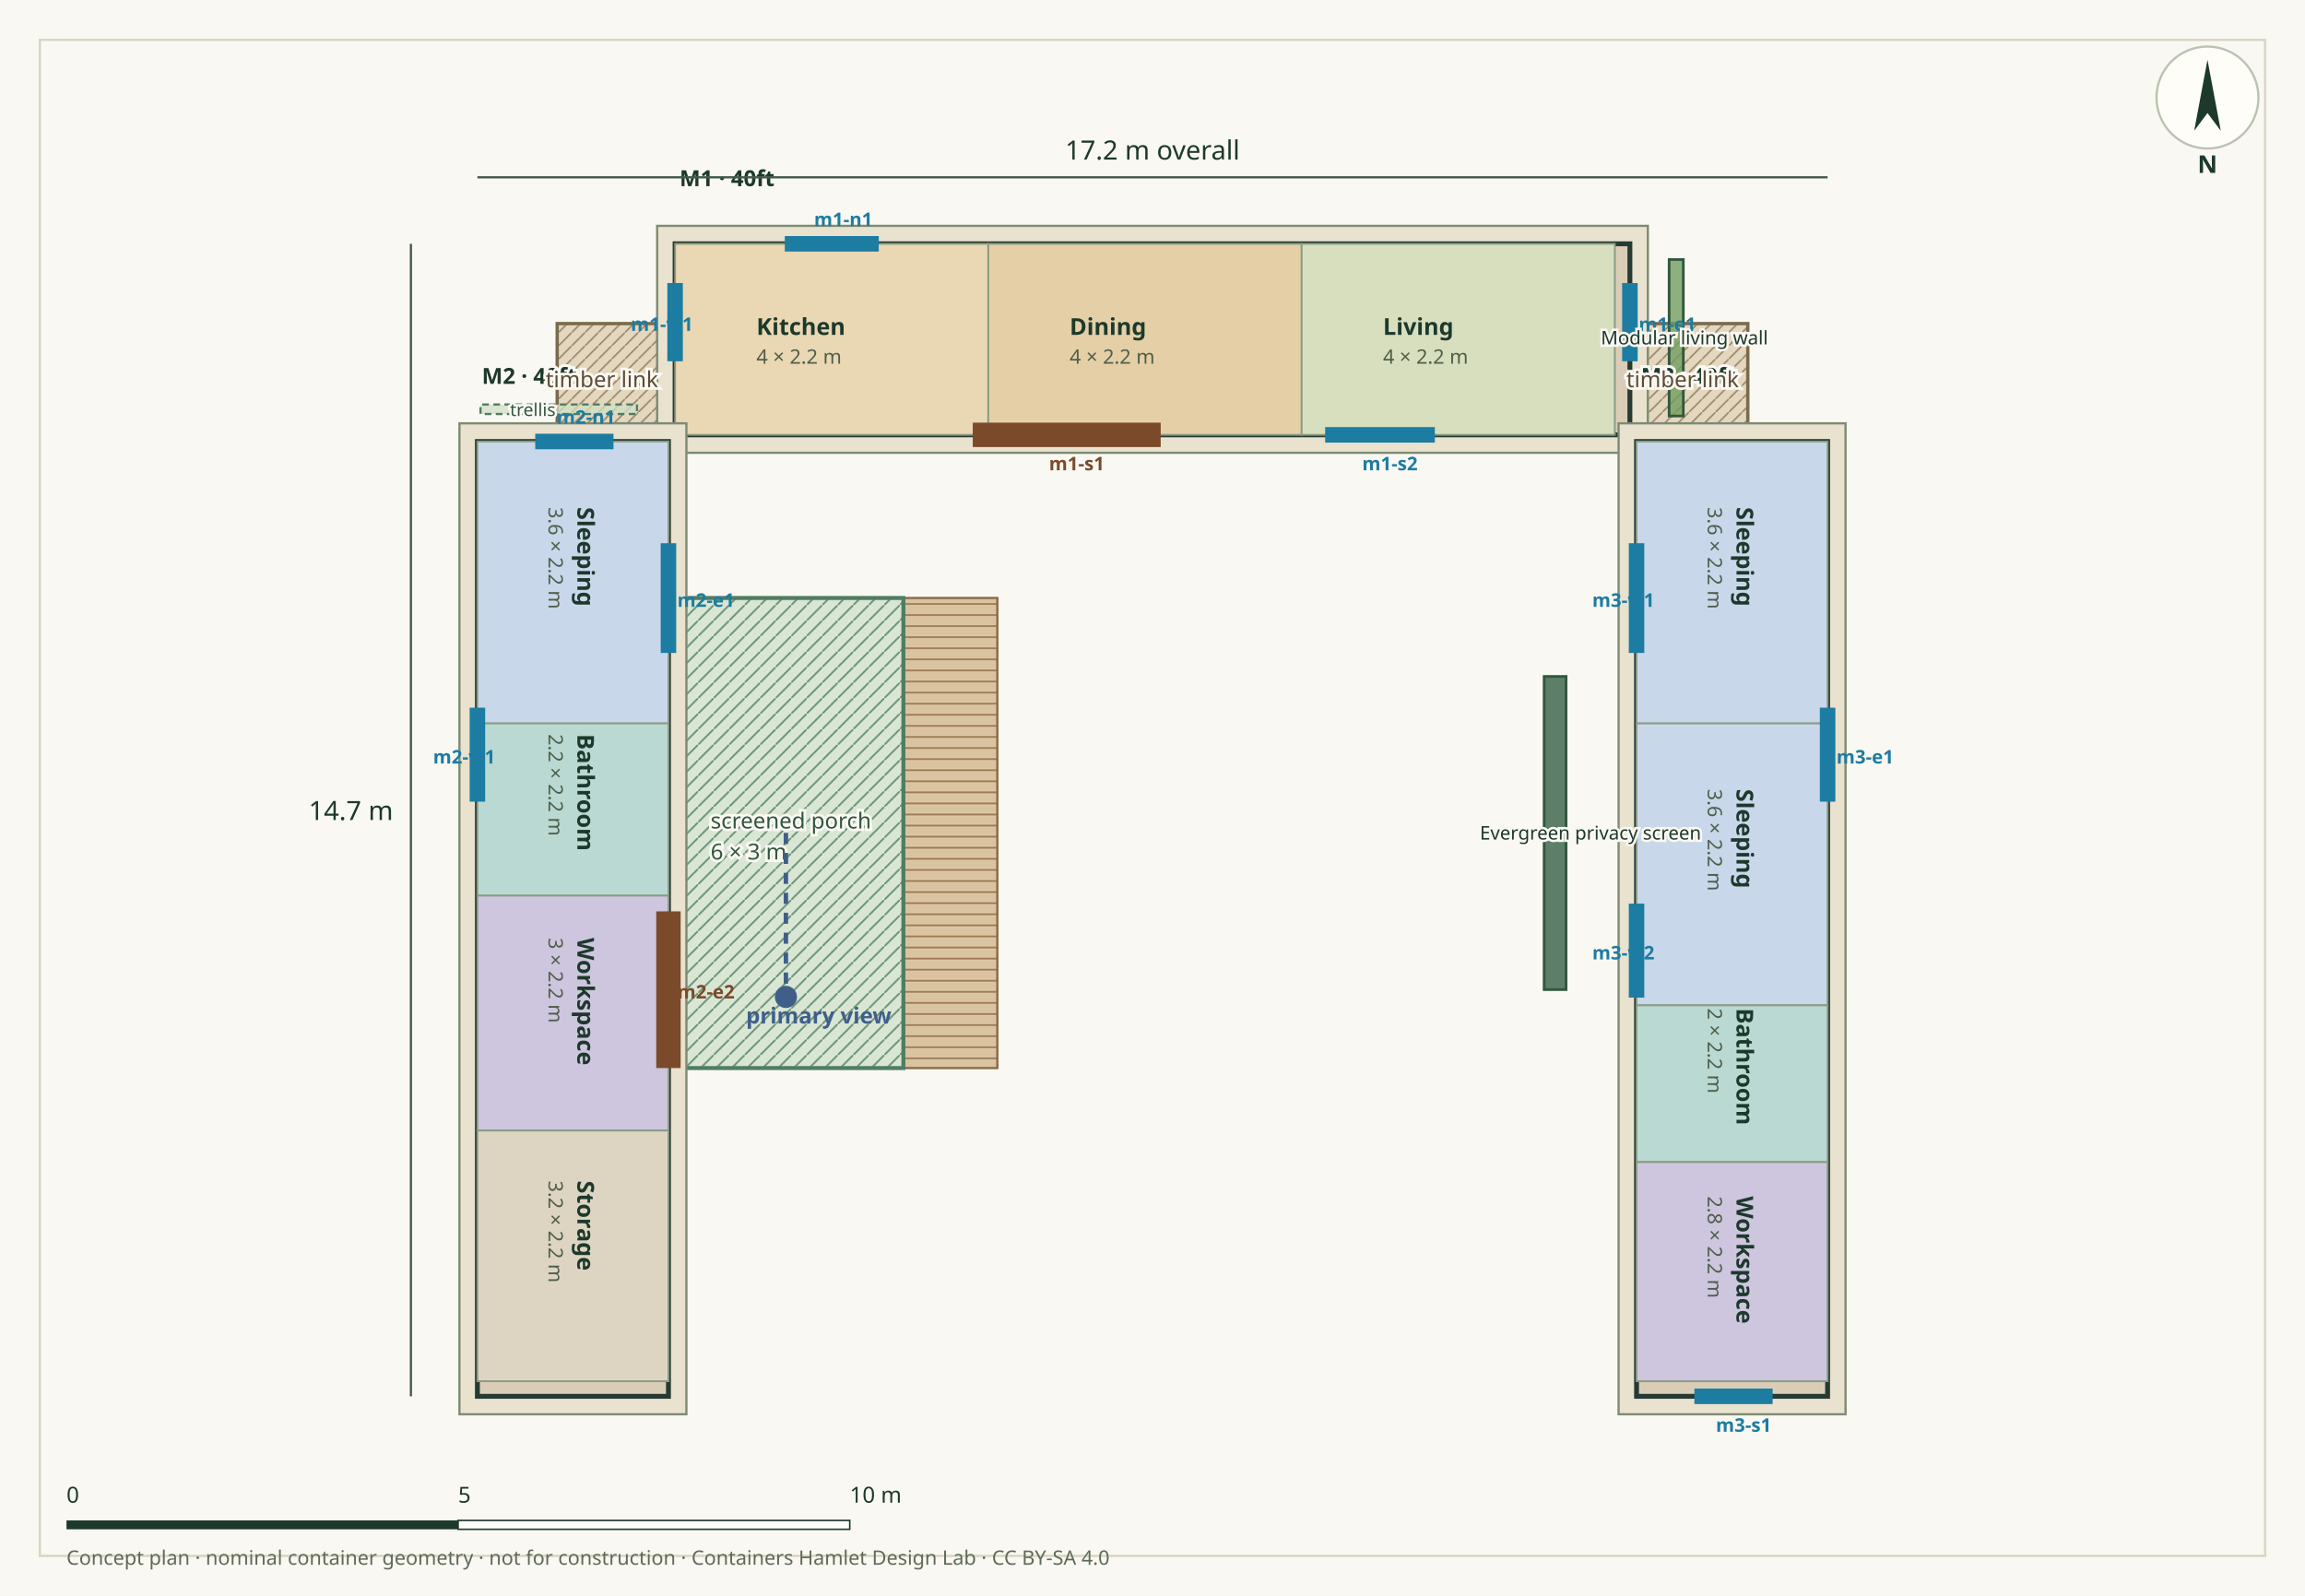
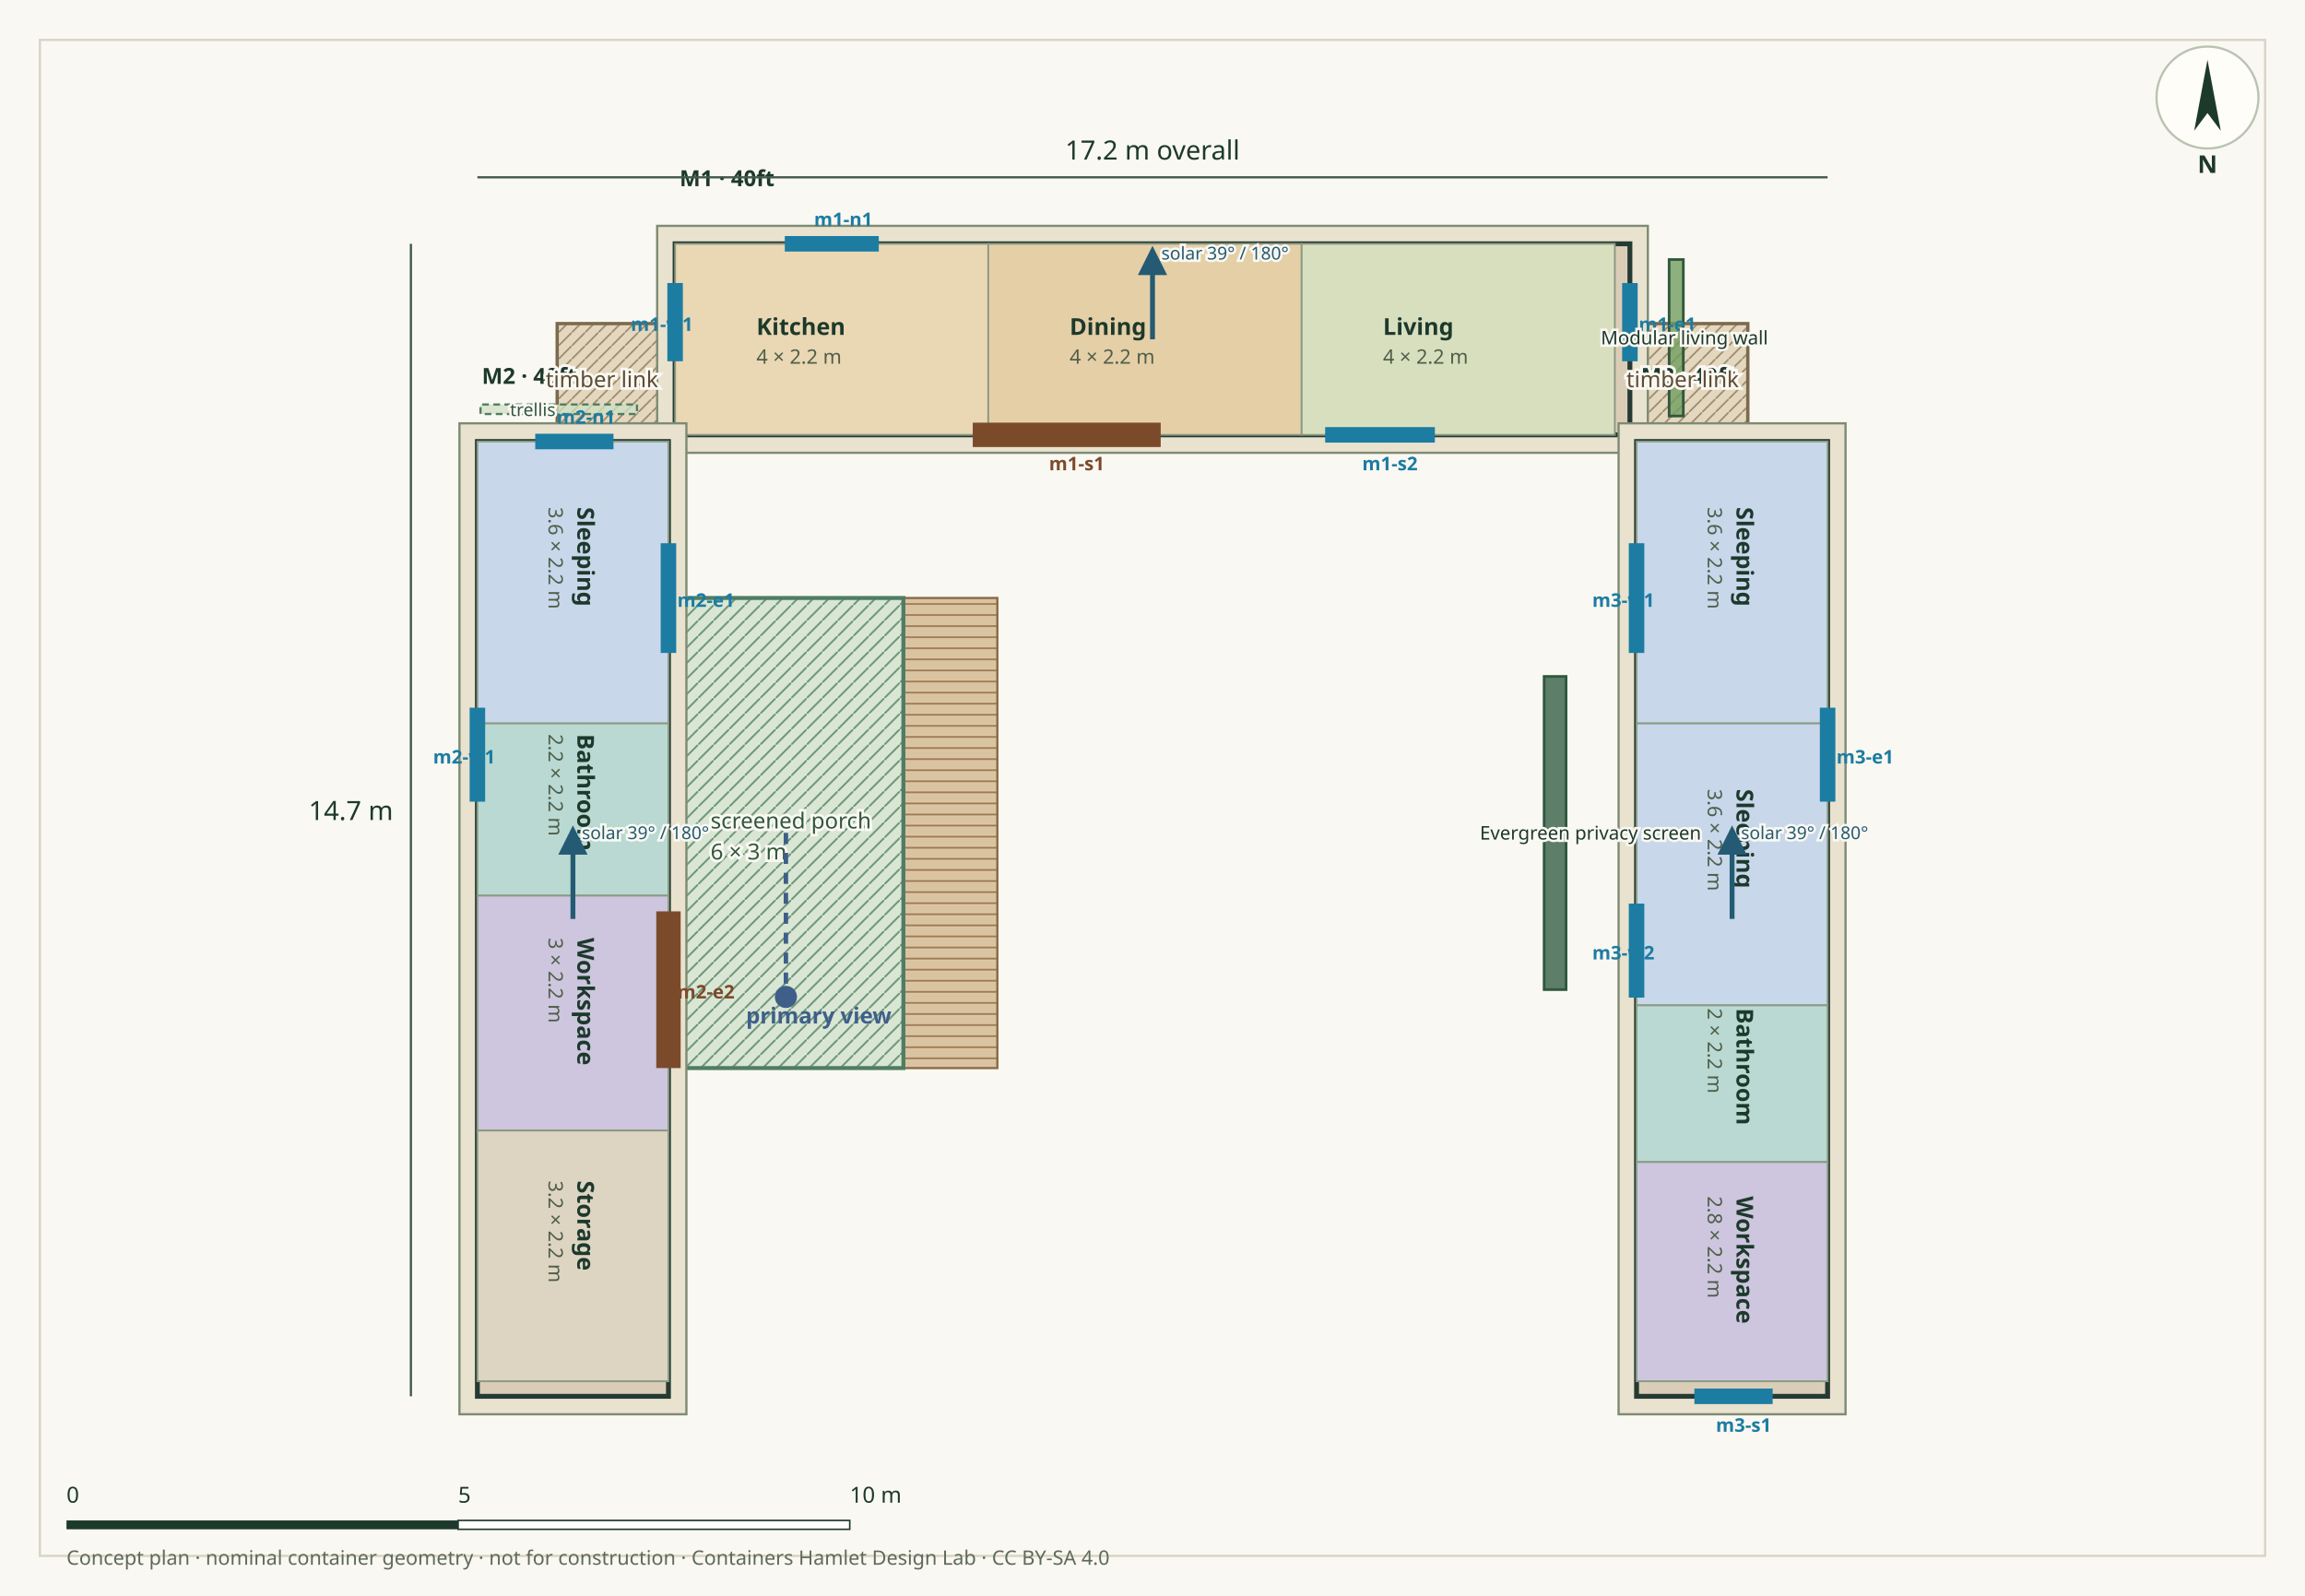
<svg xmlns="http://www.w3.org/2000/svg" viewBox="0 0 1040 720" role="img" aria-labelledby="concept-woodland-courtyard-plan-t concept-woodland-courtyard-plan-d">
  <defs>
+     <marker id="concept-woodland-courtyard-plan-arrow" markerWidth="6" markerHeight="6" refX="5" refY="3" orient="auto">
+       <path d="M0 0L6 3L0 6Z" fill="#245a73" />
+     </marker>
    <pattern id="concept-woodland-courtyard-plan-porch" width="7" height="7" patternUnits="userSpaceOnUse">
      <rect width="7" height="7" fill="#d8e6d3" />
      <path d="M0 7L7 0" stroke="#6b9277" stroke-width="0.8" />
    </pattern>
    <pattern id="concept-woodland-courtyard-plan-deck" width="9" height="5" patternUnits="userSpaceOnUse">
      <rect width="9" height="5" fill="#d9c3a1" />
      <path d="M0 2.5H9" stroke="#9a7750" stroke-width="0.7" />
    </pattern>
    <pattern id="concept-woodland-courtyard-plan-link" width="6" height="6" patternUnits="userSpaceOnUse">
      <rect width="6" height="6" fill="#e4d7bf" />
      <path d="M0 6L6 0" stroke="#9a8765" stroke-width="0.7" />
    </pattern>
  </defs>
  <rect width="1040" height="720" fill="#faf8f2" />
  <rect x="18" y="18" width="1004" height="684" fill="none" stroke="#d8d4c4" stroke-width="1" />
  <path d="M251.4 146L300.9 146L300.9 195.5L251.4 195.5Z" fill="url(#concept-woodland-courtyard-plan-link)" fill-opacity="1" stroke="#7b6a4d" stroke-width="1.5" />
  <path d="M739.1 146L788.6 146L788.6 195.5L739.1 195.5Z" fill="url(#concept-woodland-courtyard-plan-link)" fill-opacity="1" stroke="#7b6a4d" stroke-width="1.5" />
  <path d="M450 269.8L450 481.9L407.6 481.9L407.6 269.8Z" fill="url(#concept-woodland-courtyard-plan-deck)" stroke="#8a6a44" stroke-width="1" />
  <path d="M407.6 269.8L407.6 481.9L301.6 481.9L301.6 269.8Z" fill="url(#concept-woodland-courtyard-plan-porch)" stroke="#4f7d64" stroke-width="1.8" />
  <path d="M287.4 182.5L287.4 186.8L216.8 186.8L216.8 182.5Z" fill="#cfe0c2" fill-opacity="0.75" stroke="#4f7d64" stroke-width="1" stroke-dasharray="3 2" />
  <path d="M753.1 117.1L759.5 117.1L759.5 187.7L753.1 187.7Z" fill="#6f9d5b" fill-opacity="0.78" stroke="#31573f" stroke-width="1.2" />
  <path d="M706.6 305.2L706.6 446.5L696.7 446.5L696.7 305.2Z" fill="#315d43" fill-opacity="0.78" stroke="#31573f" stroke-width="1.2" />
  <path d="M296.5 101.9L743.5 101.9L743.5 204.3L296.5 204.3Z" fill="#e9e2ce" stroke="#7d8b73" stroke-width="1" />
  <path d="M304.6 110L735.4 110L735.4 196.2L304.6 196.2Z" fill="#9a7350" fill-opacity="0.18" stroke="#253a33" stroke-width="2.2" />
  <path d="M304.6 110L445.9 110L445.9 196.2L304.6 196.2Z" fill="#ead7b3" stroke="#8a9a83" stroke-width="0.8" />
  <g transform="rotate(0 375.3 153.1)">
    <text x="341.3" y="151.1" font-size="10.5" font-family="system-ui, sans-serif" fill="#1d392c" font-weight="700">Kitchen</text>
    <text x="341.3" y="164.1" font-size="9" font-family="system-ui, sans-serif" fill="#4f5e49">4 × 2.2 m</text>
  </g>
  <path d="M445.9 110L587.3 110L587.3 196.2L445.9 196.2Z" fill="#e5cfa7" stroke="#8a9a83" stroke-width="0.8" />
  <g transform="rotate(0 516.6 153.1)">
    <text x="482.6" y="151.1" font-size="10.5" font-family="system-ui, sans-serif" fill="#1d392c" font-weight="700">Dining</text>
    <text x="482.6" y="164.1" font-size="9" font-family="system-ui, sans-serif" fill="#4f5e49">4 × 2.2 m</text>
  </g>
  <path d="M587.3 110L728.6 110L728.6 196.2L587.3 196.2Z" fill="#d8dfbf" stroke="#8a9a83" stroke-width="0.8" />
  <g transform="rotate(0 658 153.1)">
    <text x="624" y="151.1" font-size="10.5" font-family="system-ui, sans-serif" fill="#1d392c" font-weight="700">Living</text>
    <text x="624" y="164.1" font-size="9" font-family="system-ui, sans-serif" fill="#4f5e49">4 × 2.2 m</text>
  </g>
  <line x1="438.9" y1="196.2" x2="523.7" y2="196.2" stroke="#7b4a2b" stroke-width="11" stroke-linecap="butt" />
  <text x="473.3" y="212.2" font-size="8.5" font-family="system-ui, sans-serif" fill="#7b4a2b" font-weight="700">m1-s1</text>
  <line x1="597.9" y1="196.2" x2="647.4" y2="196.2" stroke="#1c7ca2" stroke-width="7" stroke-linecap="butt" />
  <text x="614.6" y="212.2" font-size="8.5" font-family="system-ui, sans-serif" fill="#1c7ca2" font-weight="700">m1-s2</text>
  <line x1="354.1" y1="110" x2="396.5" y2="110" stroke="#1c7ca2" stroke-width="7" stroke-linecap="butt" />
  <text x="367.3" y="102" font-size="8.5" font-family="system-ui, sans-serif" fill="#1c7ca2" font-weight="700">m1-n1</text>
  <line x1="304.6" y1="127.7" x2="304.6" y2="163" stroke="#1c7ca2" stroke-width="7" stroke-linecap="butt" />
  <text x="284.6" y="149.3" font-size="8.5" font-family="system-ui, sans-serif" fill="#1c7ca2" font-weight="700">m1-w1</text>
  <line x1="735.4" y1="127.7" x2="735.4" y2="163" stroke="#1c7ca2" stroke-width="7" stroke-linecap="butt" />
  <text x="739.4" y="149.3" font-size="8.5" font-family="system-ui, sans-serif" fill="#1c7ca2" font-weight="700">m1-e1</text>
  <text x="306.6" y="84" font-size="10" font-family="system-ui, sans-serif" fill="#1d392c" font-weight="800" stroke="#faf8f2" stroke-width="2.6" paint-order="stroke">M1 · 40ft</text>
+   <line x1="520" y1="153.1" x2="520" y2="113.1" stroke="#245a73" stroke-width="2.2" marker-end="url(#concept-woodland-courtyard-plan-arrow)" />
+   <text x="524" y="117.1" font-size="8" font-family="system-ui, sans-serif" fill="#245a73" stroke="#faf8f2" stroke-width="2.2" paint-order="stroke">solar 39° / 180°</text>
  <path class="plan-module-hit" data-module-id="m1" d="M304.6 110L735.4 110L735.4 196.2L304.6 196.2Z" fill="transparent" pointer-events="all" />
  <path d="M309.7 191L309.7 638.1L207.3 638.1L207.3 191Z" fill="#e9e2ce" stroke="#7d8b73" stroke-width="1" />
  <path d="M301.6 199.2L301.6 630L215.4 630L215.4 199.2Z" fill="#9a7350" fill-opacity="0.18" stroke="#253a33" stroke-width="2.2" />
  <path d="M301.6 199.2L301.6 326.4L215.4 326.4L215.4 199.2Z" fill="#c8d7ea" stroke="#8a9a83" stroke-width="0.8" />
  <g transform="rotate(90 258.5 262.8)">
    <text x="224.5" y="260.8" font-size="10.5" font-family="system-ui, sans-serif" fill="#1d392c" font-weight="700">Sleeping</text>
    <text x="224.5" y="273.8" font-size="9" font-family="system-ui, sans-serif" fill="#4f5e49">3.6 × 2.2 m</text>
  </g>
  <path d="M301.6 326.4L301.6 404.1L215.4 404.1L215.4 326.4Z" fill="#b9d9d2" stroke="#8a9a83" stroke-width="0.8" />
  <g transform="rotate(90 258.5 365.2)">
    <text x="224.5" y="363.2" font-size="10.5" font-family="system-ui, sans-serif" fill="#1d392c" font-weight="700">Bathroom</text>
    <text x="224.5" y="376.2" font-size="9" font-family="system-ui, sans-serif" fill="#4f5e49">2.2 × 2.2 m</text>
  </g>
  <path d="M301.6 404.1L301.6 510.1L215.4 510.1L215.4 404.1Z" fill="#cdc6de" stroke="#8a9a83" stroke-width="0.8" />
  <g transform="rotate(90 258.5 457.1)">
    <text x="224.5" y="455.1" font-size="10.5" font-family="system-ui, sans-serif" fill="#1d392c" font-weight="700">Workspace</text>
    <text x="224.5" y="468.1" font-size="9" font-family="system-ui, sans-serif" fill="#4f5e49">3 × 2.2 m</text>
  </g>
  <path d="M301.6 510.1L301.6 623.2L215.4 623.2L215.4 510.1Z" fill="#ddd4c2" stroke="#8a9a83" stroke-width="0.8" />
  <g transform="rotate(90 258.5 566.7)">
    <text x="224.5" y="564.7" font-size="10.5" font-family="system-ui, sans-serif" fill="#1d392c" font-weight="700">Storage</text>
    <text x="224.5" y="577.7" font-size="9" font-family="system-ui, sans-serif" fill="#4f5e49">3.2 × 2.2 m</text>
  </g>
  <line x1="301.6" y1="245.1" x2="301.6" y2="294.6" stroke="#1c7ca2" stroke-width="7" stroke-linecap="butt" />
  <text x="305.6" y="273.8" font-size="8.5" font-family="system-ui, sans-serif" fill="#1c7ca2" font-weight="700">m2-e1</text>
  <line x1="301.6" y1="411.2" x2="301.6" y2="481.9" stroke="#7b4a2b" stroke-width="11" stroke-linecap="butt" />
  <text x="305.6" y="450.5" font-size="8.5" font-family="system-ui, sans-serif" fill="#7b4a2b" font-weight="700">m2-e2</text>
  <line x1="215.4" y1="319.3" x2="215.4" y2="361.7" stroke="#1c7ca2" stroke-width="7" stroke-linecap="butt" />
  <text x="195.4" y="344.5" font-size="8.5" font-family="system-ui, sans-serif" fill="#1c7ca2" font-weight="700">m2-w1</text>
  <line x1="276.8" y1="199.2" x2="241.5" y2="199.2" stroke="#1c7ca2" stroke-width="7" stroke-linecap="butt" />
  <text x="251.2" y="191.2" font-size="8.5" font-family="system-ui, sans-serif" fill="#1c7ca2" font-weight="700">m2-n1</text>
  <text x="217.4" y="173.2" font-size="10" font-family="system-ui, sans-serif" fill="#1d392c" font-weight="800" stroke="#faf8f2" stroke-width="2.6" paint-order="stroke">M2 · 40ft</text>
+   <line x1="258.5" y1="414.6" x2="258.5" y2="374.6" stroke="#245a73" stroke-width="2.2" marker-end="url(#concept-woodland-courtyard-plan-arrow)" />
+   <text x="262.5" y="378.6" font-size="8" font-family="system-ui, sans-serif" fill="#245a73" stroke="#faf8f2" stroke-width="2.2" paint-order="stroke">solar 39° / 180°</text>
  <path class="plan-module-hit" data-module-id="m2" d="M301.6 199.2L301.6 630L215.4 630L215.4 199.2Z" fill="transparent" pointer-events="all" />
  <path d="M832.7 191L832.7 638.1L730.3 638.1L730.3 191Z" fill="#e9e2ce" stroke="#7d8b73" stroke-width="1" />
  <path d="M824.6 199.2L824.6 630L738.4 630L738.4 199.2Z" fill="#9a7350" fill-opacity="0.18" stroke="#253a33" stroke-width="2.2" />
  <path d="M824.6 199.2L824.6 326.4L738.4 326.4L738.4 199.2Z" fill="#c8d7ea" stroke="#8a9a83" stroke-width="0.8" />
  <g transform="rotate(90 781.5 262.8)">
    <text x="747.5" y="260.8" font-size="10.5" font-family="system-ui, sans-serif" fill="#1d392c" font-weight="700">Sleeping</text>
    <text x="747.5" y="273.8" font-size="9" font-family="system-ui, sans-serif" fill="#4f5e49">3.6 × 2.2 m</text>
  </g>
  <path d="M824.6 326.4L824.6 453.6L738.4 453.6L738.4 326.4Z" fill="#c8d7ea" stroke="#8a9a83" stroke-width="0.8" />
  <g transform="rotate(90 781.5 390)">
    <text x="747.5" y="388" font-size="10.5" font-family="system-ui, sans-serif" fill="#1d392c" font-weight="700">Sleeping</text>
    <text x="747.5" y="401" font-size="9" font-family="system-ui, sans-serif" fill="#4f5e49">3.6 × 2.2 m</text>
  </g>
  <path d="M824.6 453.6L824.6 524.3L738.4 524.3L738.4 453.6Z" fill="#b9d9d2" stroke="#8a9a83" stroke-width="0.8" />
  <g transform="rotate(90 781.5 488.9)">
    <text x="747.5" y="486.9" font-size="10.5" font-family="system-ui, sans-serif" fill="#1d392c" font-weight="700">Bathroom</text>
    <text x="747.5" y="499.9" font-size="9" font-family="system-ui, sans-serif" fill="#4f5e49">2 × 2.2 m</text>
  </g>
  <path d="M824.6 524.3L824.6 623.2L738.4 623.2L738.4 524.3Z" fill="#cdc6de" stroke="#8a9a83" stroke-width="0.8" />
  <g transform="rotate(90 781.5 573.7)">
    <text x="747.5" y="571.7" font-size="10.5" font-family="system-ui, sans-serif" fill="#1d392c" font-weight="700">Workspace</text>
    <text x="747.5" y="584.7" font-size="9" font-family="system-ui, sans-serif" fill="#4f5e49">2.8 × 2.2 m</text>
  </g>
  <line x1="738.4" y1="245.1" x2="738.4" y2="294.6" stroke="#1c7ca2" stroke-width="7" stroke-linecap="butt" />
  <text x="718.4" y="273.8" font-size="8.5" font-family="system-ui, sans-serif" fill="#1c7ca2" font-weight="700">m3-w1</text>
  <line x1="738.4" y1="407.7" x2="738.4" y2="450.1" stroke="#1c7ca2" stroke-width="7" stroke-linecap="butt" />
  <text x="718.4" y="432.9" font-size="8.5" font-family="system-ui, sans-serif" fill="#1c7ca2" font-weight="700">m3-w2</text>
  <line x1="824.6" y1="319.3" x2="824.6" y2="361.7" stroke="#1c7ca2" stroke-width="7" stroke-linecap="butt" />
  <text x="828.6" y="344.5" font-size="8.5" font-family="system-ui, sans-serif" fill="#1c7ca2" font-weight="700">m3-e1</text>
  <line x1="799.8" y1="630" x2="764.5" y2="630" stroke="#1c7ca2" stroke-width="7" stroke-linecap="butt" />
  <text x="774.2" y="646" font-size="8.5" font-family="system-ui, sans-serif" fill="#1c7ca2" font-weight="700">m3-s1</text>
  <text x="740.4" y="173.2" font-size="10" font-family="system-ui, sans-serif" fill="#1d392c" font-weight="800" stroke="#faf8f2" stroke-width="2.6" paint-order="stroke">M3 · 40ft</text>
+   <line x1="781.5" y1="414.6" x2="781.5" y2="374.6" stroke="#245a73" stroke-width="2.2" marker-end="url(#concept-woodland-courtyard-plan-arrow)" />
+   <text x="785.5" y="378.6" font-size="8" font-family="system-ui, sans-serif" fill="#245a73" stroke="#faf8f2" stroke-width="2.2" paint-order="stroke">solar 39° / 180°</text>
  <path class="plan-module-hit" data-module-id="m3" d="M824.6 199.2L824.6 630L738.4 630L738.4 199.2Z" fill="transparent" pointer-events="all" />
  <text x="246.2" y="174.7" font-size="10" font-family="system-ui, sans-serif" fill="#5c4c34" stroke="#faf8f2" stroke-width="2.4" paint-order="stroke">timber link</text>
  <text x="733.8" y="174.7" font-size="10" font-family="system-ui, sans-serif" fill="#5c4c34" stroke="#faf8f2" stroke-width="2.4" paint-order="stroke">timber link</text>
  <text x="320.6" y="373.8" font-size="10" font-family="system-ui, sans-serif" fill="#31573f" stroke="#faf8f2" stroke-width="2.4" paint-order="stroke">screened porch</text>
  <text x="320.6" y="387.8" font-size="10" font-family="system-ui, sans-serif" fill="#31573f" stroke="#faf8f2" stroke-width="2.4" paint-order="stroke">6 × 3 m</text>
  <text x="230.1" y="187.7" font-size="8" font-family="system-ui, sans-serif" fill="#31573f" stroke="#faf8f2" stroke-width="2.2" paint-order="stroke">trellis</text>
  <text x="722.3" y="155.4" font-size="8.5" font-family="system-ui, sans-serif" fill="#1d392c" stroke="#faf8f2" stroke-width="2.2" paint-order="stroke">Modular living wall</text>
  <text x="667.7" y="378.8" font-size="8.5" font-family="system-ui, sans-serif" fill="#1d392c" stroke="#faf8f2" stroke-width="2.2" paint-order="stroke">Evergreen privacy screen</text>
  <line x1="215.4" y1="80" x2="824.6" y2="80" stroke="#435a4a" stroke-width="1" />
  <text x="520" y="72" text-anchor="middle" font-size="12" font-family="system-ui, sans-serif" fill="#1d392c">17.2 m overall</text>
  <line x1="185.4" y1="110" x2="185.4" y2="630" stroke="#435a4a" stroke-width="1" />
  <text x="177.4" y="370" font-size="12" font-family="system-ui, sans-serif" fill="#1d392c" text-anchor="end">14.7 m</text>
  <line x1="354.6" y1="375.8" x2="354.6" y2="449.8" stroke="#3f5f8a" stroke-width="2" stroke-dasharray="5 4" />
  <circle cx="354.6" cy="449.8" r="5" fill="#3f5f8a" />
  <text x="336.6" y="461.8" font-size="10" font-family="system-ui, sans-serif" fill="#3f5f8a" font-weight="700">primary view</text>
  <g aria-hidden="true">
    <circle cx="996" cy="44" r="23" fill="#fffdf7" stroke="#b9c3b2" />
    <path d="M996 27l6 32l-6 -8l-6 8z" fill="#1d392c" />
    <text x="996" y="78" text-anchor="middle" font-size="11" font-weight="700" font-family="system-ui, sans-serif" fill="#1d392c">N</text>
  </g>
  <g font-family="system-ui, sans-serif" font-size="10" fill="#1d392c">
    <rect x="30" y="686" width="176.7" height="4" fill="#1d392c" />
    <rect x="206.7" y="686" width="176.7" height="4" fill="#fff" stroke="#1d392c" stroke-width="0.7" />
    <text x="30" y="678">0</text>
    <text x="206.7" y="678">5</text>
    <text x="383.4" y="678">10 m</text>
  </g>
  <text x="30" y="706" font-family="system-ui, sans-serif" font-size="9" fill="#5e6a58">Concept plan · nominal container geometry · not for construction · Containers Hamlet Design Lab · CC BY-SA 4.0</text>
</svg>
